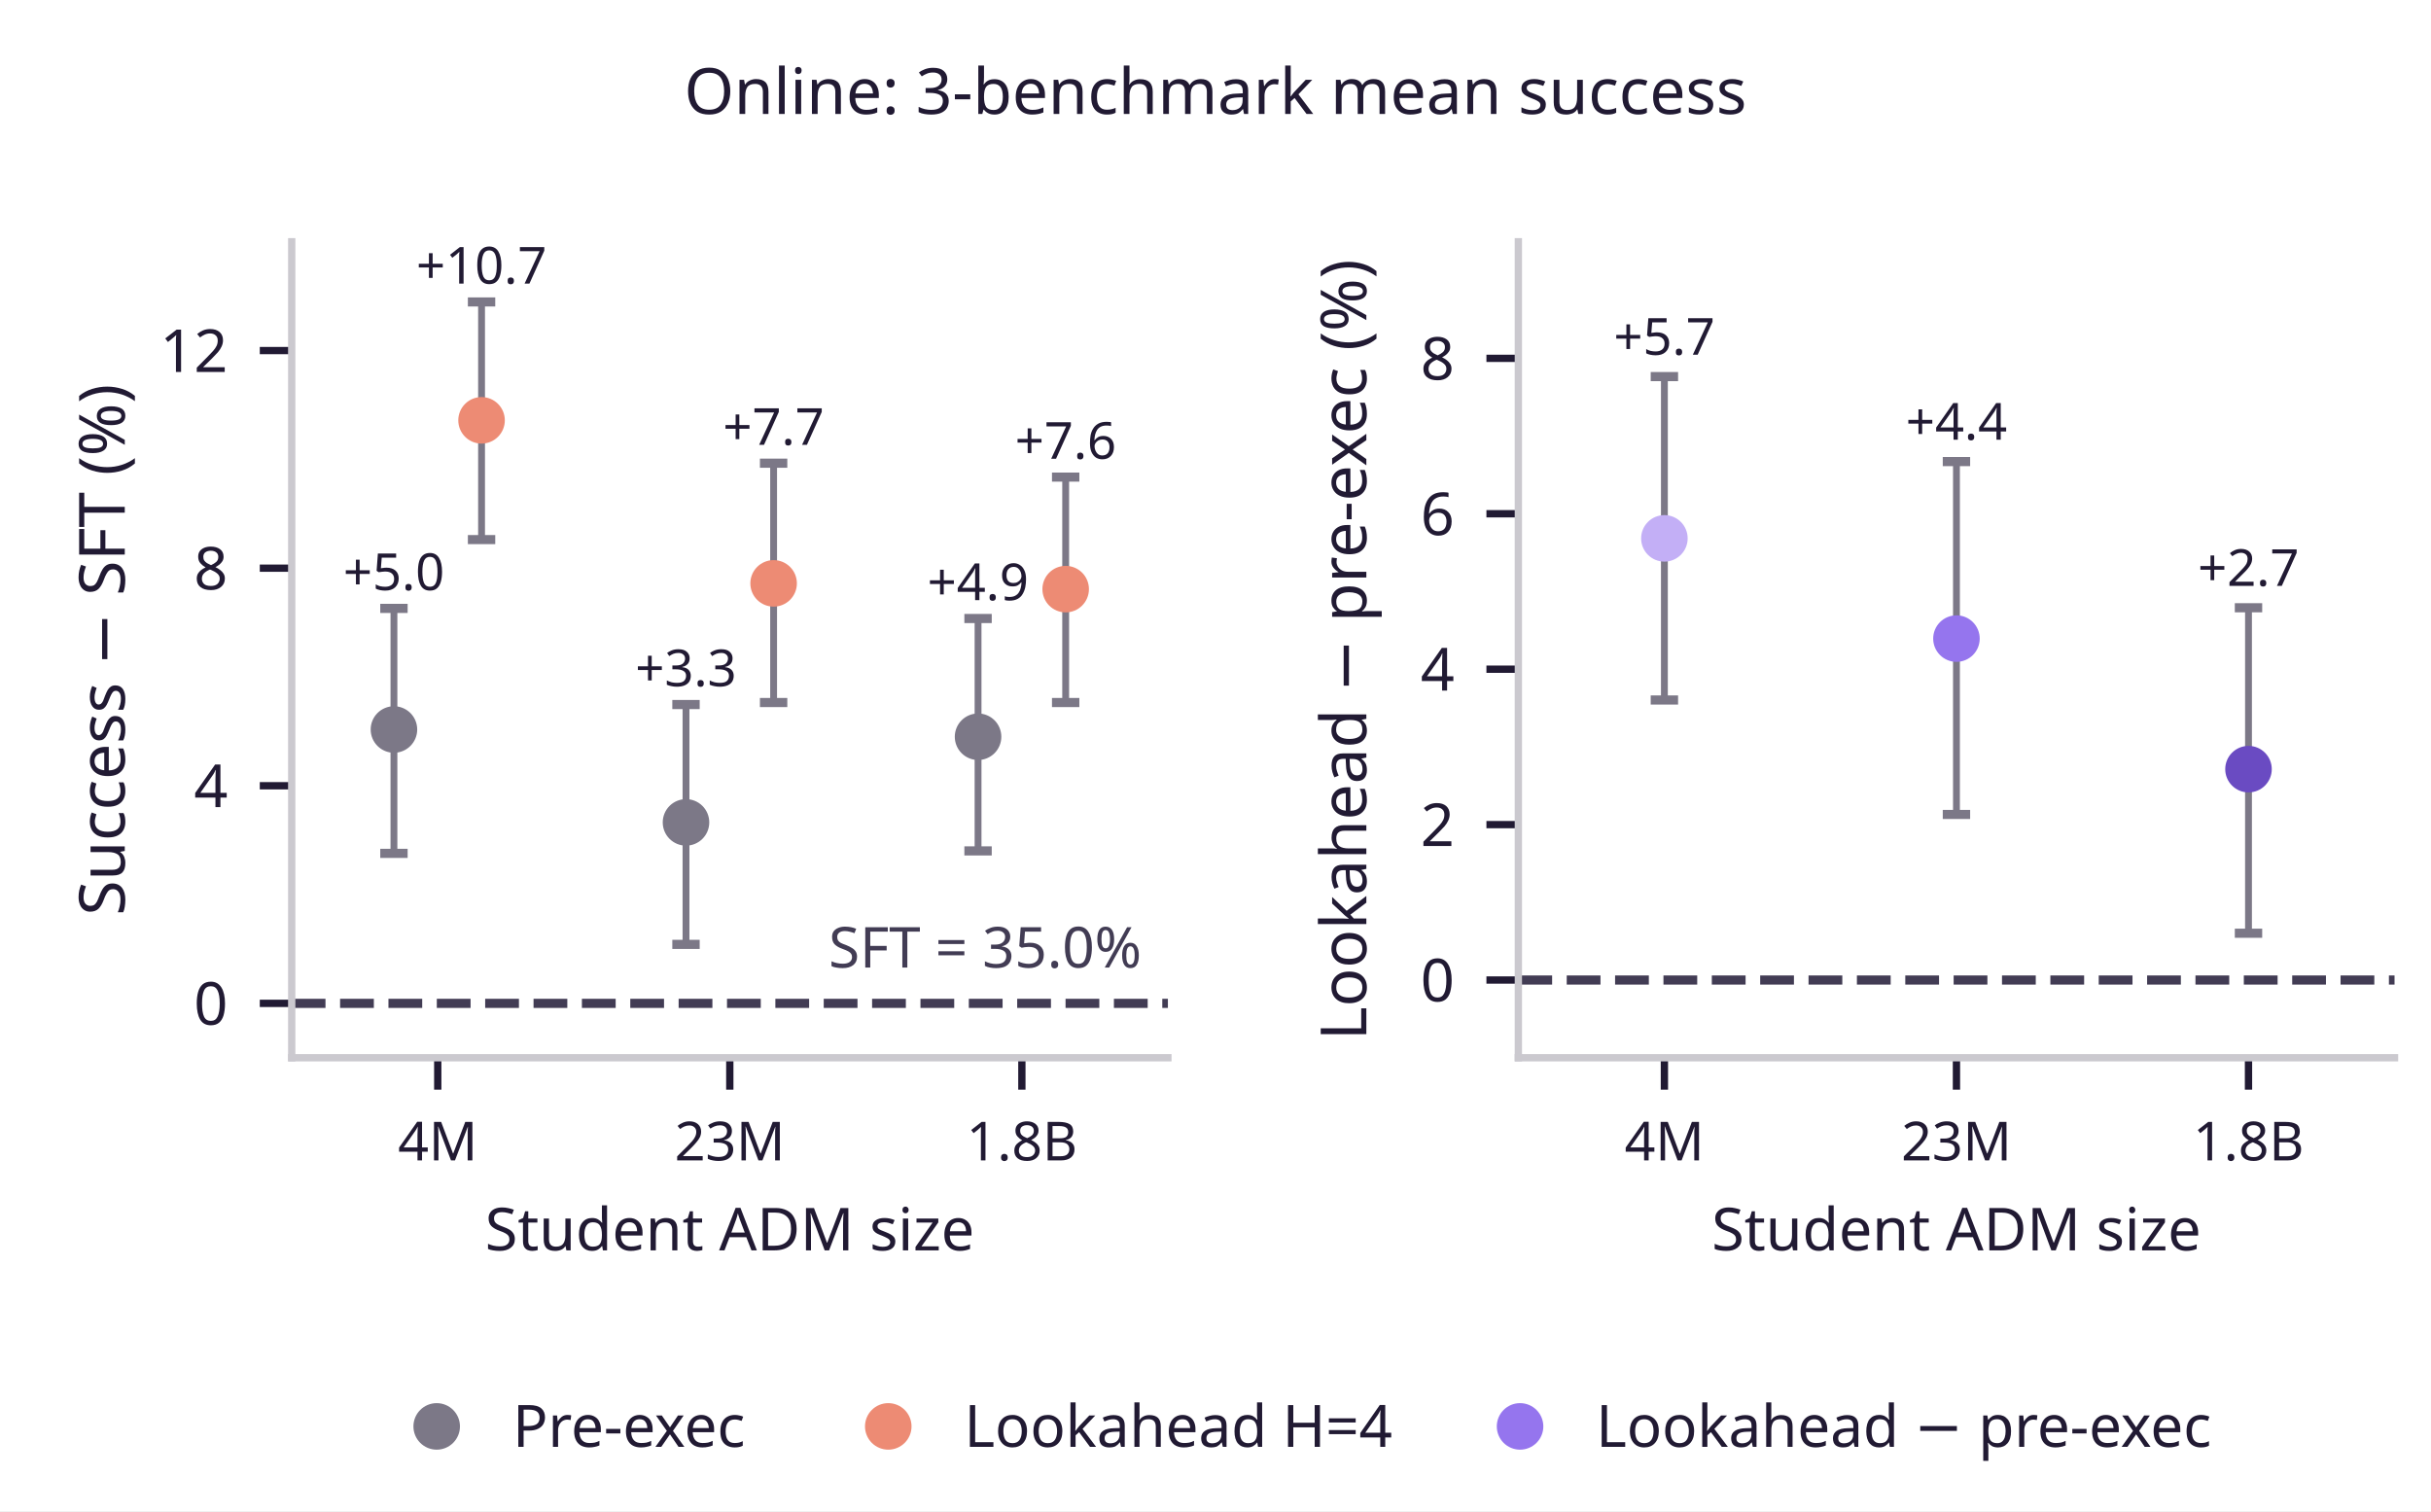
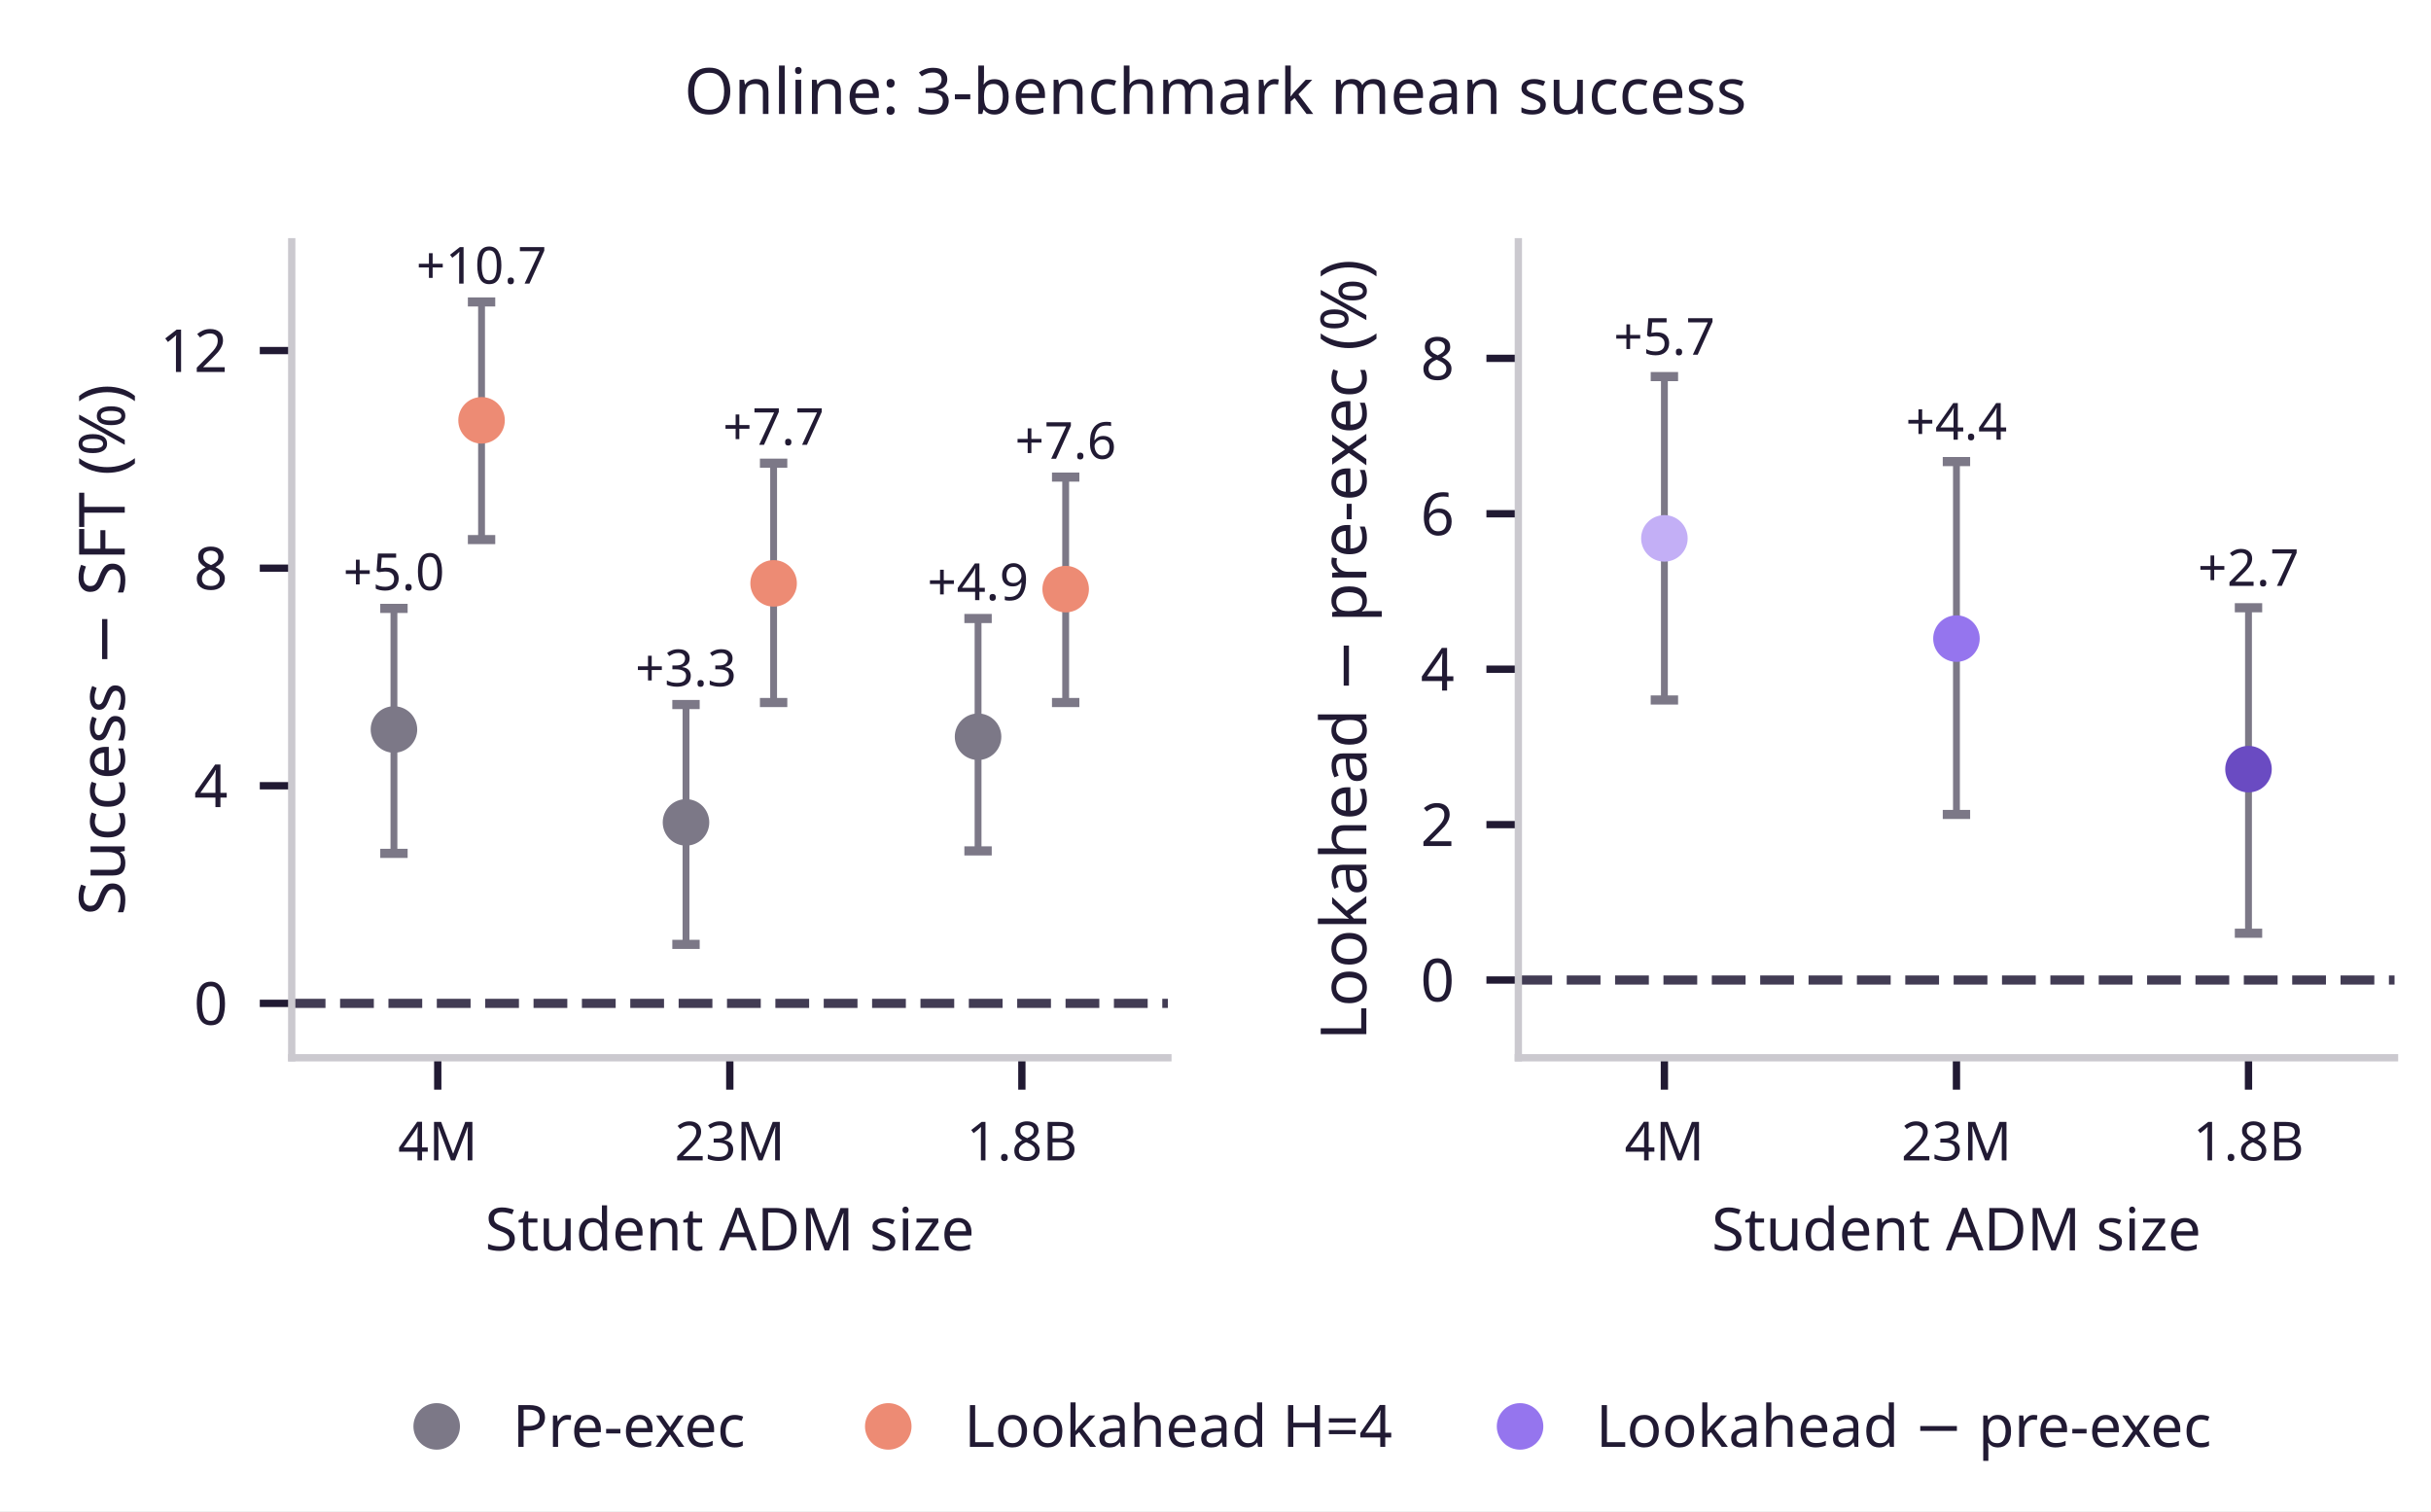
<svg xmlns="http://www.w3.org/2000/svg" xmlns:xlink="http://www.w3.org/1999/xlink" width="266.4pt" height="165.6pt" viewBox="0 0 266.4 165.6" version="1.1">
  <defs>
    <style type="text/css">*{stroke-linejoin: round; stroke-linecap: butt}</style>
  </defs>
  <g id="figure_1">
    <g id="patch_1">
      <path d="M 0 165.6 L 266.4 165.6 L 266.4 0 L 0 0 z " style="fill: #ffffff" />
    </g>
    <g id="axes_1">
      <g id="patch_2">
        <path d="M 31.968 115.92 L 127.983 115.92 L 127.983 26.496 L 31.968 26.496 z " style="fill: #ffffff" />
      </g>
      <g id="line2d_1">
-         <path d="M 31.968 109.958 L 127.983 109.958 " clip-path="url(#pd8ed4e7265)" style="fill: none; stroke-dasharray: 3.7,1.6; stroke-dashoffset: 0; stroke: #423c54" />
+         <path d="M 31.968 109.958 L 127.983 109.958 " clip-path="url(#p103999fe3c)" style="fill: none; stroke-dasharray: 3.7,1.6; stroke-dashoffset: 0; stroke: #423c54" />
      </g>
      <g id="matplotlib.axis_1">
        <g id="xtick_1">
          <g id="line2d_2">
            <defs>
-               <path id="mc23d9e628a" d="M 0 0 L 0 3.5 " style="stroke: #211a33; stroke-width: 0.8" />
+               <path id="m46d137a3c4" d="M 0 0 L 0 3.5 " style="stroke: #211a33; stroke-width: 0.8" />
            </defs>
            <g>
-               <use xlink:href="#mc23d9e628a" x="47.971" y="115.92" style="fill: #211a33; stroke: #211a33; stroke-width: 0.8" />
+               <use xlink:href="#m46d137a3c4" x="47.971" y="115.92" style="fill: #211a33; stroke: #211a33; stroke-width: 0.8" />
            </g>
          </g>
          <g id="text_1">
            <text style="fill: #211a33; font: 5.9px 'Albert Sans'; text-anchor: middle" x="47.971" y="127.168" transform="rotate(-0 47.9705 127.168)">4M</text>
          </g>
        </g>
        <g id="xtick_2">
          <g id="line2d_3">
            <g>
-               <use xlink:href="#mc23d9e628a" x="79.975" y="115.92" style="fill: #211a33; stroke: #211a33; stroke-width: 0.8" />
+               <use xlink:href="#m46d137a3c4" x="79.975" y="115.92" style="fill: #211a33; stroke: #211a33; stroke-width: 0.8" />
            </g>
          </g>
          <g id="text_2">
            <text style="fill: #211a33; font: 5.9px 'Albert Sans'; text-anchor: middle" x="79.975" y="127.168" transform="rotate(-0 79.9755 127.168)">23M</text>
          </g>
        </g>
        <g id="xtick_3">
          <g id="line2d_4">
            <g>
-               <use xlink:href="#mc23d9e628a" x="111.981" y="115.92" style="fill: #211a33; stroke: #211a33; stroke-width: 0.8" />
+               <use xlink:href="#m46d137a3c4" x="111.981" y="115.92" style="fill: #211a33; stroke: #211a33; stroke-width: 0.8" />
            </g>
          </g>
          <g id="text_3">
            <text style="fill: #211a33; font: 5.9px 'Albert Sans'; text-anchor: middle" x="111.981" y="127.168" transform="rotate(-0 111.9805 127.168)">1.8B</text>
          </g>
        </g>
        <g id="text_4">
          <text style="fill: #211a33; font: 6.5px 'Albert Sans'; text-anchor: middle" x="79.975" y="137.028" transform="rotate(-0 79.9755 137.028)">Student ADM size</text>
        </g>
      </g>
      <g id="matplotlib.axis_2">
        <g id="ytick_1">
          <g id="line2d_5">
            <defs>
-               <path id="mc0a6dc4d1f" d="M 0 0 L -3.5 0 " style="stroke: #211a33; stroke-width: 0.8" />
+               <path id="md300c82612" d="M 0 0 L -3.5 0 " style="stroke: #211a33; stroke-width: 0.8" />
            </defs>
            <g>
-               <use xlink:href="#mc0a6dc4d1f" x="31.968" y="109.958" style="fill: #211a33; stroke: #211a33; stroke-width: 0.8" />
+               <use xlink:href="#md300c82612" x="31.968" y="109.958" style="fill: #211a33; stroke: #211a33; stroke-width: 0.8" />
            </g>
          </g>
          <g id="text_5">
            <text style="fill: #211a33; font: 6.5px 'Albert Sans'; text-anchor: end" x="24.968" y="112.298" transform="rotate(-0 24.968 112.2984)">0</text>
          </g>
        </g>
        <g id="ytick_2">
          <g id="line2d_6">
            <g>
-               <use xlink:href="#mc0a6dc4d1f" x="31.968" y="86.112" style="fill: #211a33; stroke: #211a33; stroke-width: 0.8" />
+               <use xlink:href="#md300c82612" x="31.968" y="86.112" style="fill: #211a33; stroke: #211a33; stroke-width: 0.8" />
            </g>
          </g>
          <g id="text_6">
            <text style="fill: #211a33; font: 6.5px 'Albert Sans'; text-anchor: end" x="24.968" y="88.452" transform="rotate(-0 24.968 88.452)">4</text>
          </g>
        </g>
        <g id="ytick_3">
          <g id="line2d_7">
            <g>
-               <use xlink:href="#mc0a6dc4d1f" x="31.968" y="62.266" style="fill: #211a33; stroke: #211a33; stroke-width: 0.8" />
+               <use xlink:href="#md300c82612" x="31.968" y="62.266" style="fill: #211a33; stroke: #211a33; stroke-width: 0.8" />
            </g>
          </g>
          <g id="text_7">
            <text style="fill: #211a33; font: 6.5px 'Albert Sans'; text-anchor: end" x="24.968" y="64.606" transform="rotate(-0 24.968 64.6056)">8</text>
          </g>
        </g>
        <g id="ytick_4">
          <g id="line2d_8">
            <g>
-               <use xlink:href="#mc0a6dc4d1f" x="31.968" y="38.419" style="fill: #211a33; stroke: #211a33; stroke-width: 0.8" />
+               <use xlink:href="#md300c82612" x="31.968" y="38.419" style="fill: #211a33; stroke: #211a33; stroke-width: 0.8" />
            </g>
          </g>
          <g id="text_8">
            <text style="fill: #211a33; font: 6.5px 'Albert Sans'; text-anchor: end" x="24.968" y="40.759" transform="rotate(-0 24.968 40.7592)">12</text>
          </g>
        </g>
        <g id="text_9">
          <text style="fill: #211a33; font: 7px 'Albert Sans'; text-anchor: middle" x="13.673" y="71.208" transform="rotate(-90 13.67331 71.208)">Success − SFT (%)</text>
        </g>
      </g>
      <g id="patch_3">
        <path d="M 31.968 115.92 L 31.968 26.496 " style="fill: none; stroke: #cbc9cf; stroke-width: 0.8; stroke-linejoin: miter; stroke-linecap: square" />
      </g>
      <g id="patch_4">
        <path d="M 31.968 115.92 L 127.983 115.92 " style="fill: none; stroke: #cbc9cf; stroke-width: 0.8; stroke-linejoin: miter; stroke-linecap: square" />
      </g>
      <g id="LineCollection_1">
-         <path d="M 43.17 93.519 L 43.17 66.676 " clip-path="url(#pd8ed4e7265)" style="fill: none; stroke: #7c7887; stroke-width: 0.75" />
+         <path d="M 43.17 93.519 L 43.17 66.676 " clip-path="url(#p103999fe3c)" style="fill: none; stroke: #7c7887; stroke-width: 0.75" />
      </g>
      <g id="line2d_9">
        <defs>
-           <path id="m0c4ee44611" d="M 1.5 0 L -1.5 -0 " style="stroke: #7c7887" />
-         </defs>
-         <g clip-path="url(#pd8ed4e7265)">
-           <use xlink:href="#m0c4ee44611" x="43.17" y="93.519" style="fill: #7c7887; stroke: #7c7887" />
+           <path id="m3258cfed87" d="M 1.5 0 L -1.5 -0 " style="stroke: #7c7887" />
+         </defs>
+         <g clip-path="url(#p103999fe3c)">
+           <use xlink:href="#m3258cfed87" x="43.17" y="93.519" style="fill: #7c7887; stroke: #7c7887" />
        </g>
      </g>
      <g id="line2d_10">
-         <g clip-path="url(#pd8ed4e7265)">
-           <use xlink:href="#m0c4ee44611" x="43.17" y="66.676" style="fill: #7c7887; stroke: #7c7887" />
+         <g clip-path="url(#p103999fe3c)">
+           <use xlink:href="#m3258cfed87" x="43.17" y="66.676" style="fill: #7c7887; stroke: #7c7887" />
        </g>
      </g>
      <g id="text_10">
        <text style="fill: #211a33; font: 5.6px 'Albert Sans'; text-anchor: middle" x="43.17" y="64.662" transform="rotate(-0 43.16975 64.66175)">+5.0</text>
      </g>
      <g id="LineCollection_2">
-         <path d="M 52.771 59.133 L 52.771 33.091 " clip-path="url(#pd8ed4e7265)" style="fill: none; stroke: #7c7887; stroke-width: 0.75" />
+         <path d="M 52.771 59.133 L 52.771 33.091 " clip-path="url(#p103999fe3c)" style="fill: none; stroke: #7c7887; stroke-width: 0.75" />
      </g>
      <g id="line2d_11">
-         <g clip-path="url(#pd8ed4e7265)">
-           <use xlink:href="#m0c4ee44611" x="52.771" y="59.133" style="fill: #7c7887; stroke: #7c7887" />
+         <g clip-path="url(#p103999fe3c)">
+           <use xlink:href="#m3258cfed87" x="52.771" y="59.133" style="fill: #7c7887; stroke: #7c7887" />
        </g>
      </g>
      <g id="line2d_12">
-         <g clip-path="url(#pd8ed4e7265)">
-           <use xlink:href="#m0c4ee44611" x="52.771" y="33.091" style="fill: #7c7887; stroke: #7c7887" />
+         <g clip-path="url(#p103999fe3c)">
+           <use xlink:href="#m3258cfed87" x="52.771" y="33.091" style="fill: #7c7887; stroke: #7c7887" />
        </g>
      </g>
      <g id="text_11">
        <text style="fill: #211a33; font: 5.6px 'Albert Sans'; text-anchor: middle" x="52.771" y="31.077" transform="rotate(-0 52.77125 31.07705)">+10.7</text>
      </g>
      <g id="LineCollection_3">
-         <path d="M 75.175 103.494 L 75.175 77.209 " clip-path="url(#pd8ed4e7265)" style="fill: none; stroke: #7c7887; stroke-width: 0.75" />
+         <path d="M 75.175 103.494 L 75.175 77.209 " clip-path="url(#p103999fe3c)" style="fill: none; stroke: #7c7887; stroke-width: 0.75" />
      </g>
      <g id="line2d_13">
-         <g clip-path="url(#pd8ed4e7265)">
-           <use xlink:href="#m0c4ee44611" x="75.175" y="103.494" style="fill: #7c7887; stroke: #7c7887" />
+         <g clip-path="url(#p103999fe3c)">
+           <use xlink:href="#m3258cfed87" x="75.175" y="103.494" style="fill: #7c7887; stroke: #7c7887" />
        </g>
      </g>
      <g id="line2d_14">
-         <g clip-path="url(#pd8ed4e7265)">
-           <use xlink:href="#m0c4ee44611" x="75.175" y="77.209" style="fill: #7c7887; stroke: #7c7887" />
+         <g clip-path="url(#p103999fe3c)">
+           <use xlink:href="#m3258cfed87" x="75.175" y="77.209" style="fill: #7c7887; stroke: #7c7887" />
        </g>
      </g>
      <g id="text_12">
        <text style="fill: #211a33; font: 5.6px 'Albert Sans'; text-anchor: middle" x="75.175" y="75.195" transform="rotate(-0 75.17475 75.19516)">+3.3</text>
      </g>
      <g id="LineCollection_4">
-         <path d="M 84.776 76.991 L 84.776 50.762 " clip-path="url(#pd8ed4e7265)" style="fill: none; stroke: #7c7887; stroke-width: 0.75" />
+         <path d="M 84.776 76.991 L 84.776 50.762 " clip-path="url(#p103999fe3c)" style="fill: none; stroke: #7c7887; stroke-width: 0.75" />
      </g>
      <g id="line2d_15">
-         <g clip-path="url(#pd8ed4e7265)">
-           <use xlink:href="#m0c4ee44611" x="84.776" y="76.991" style="fill: #7c7887; stroke: #7c7887" />
+         <g clip-path="url(#p103999fe3c)">
+           <use xlink:href="#m3258cfed87" x="84.776" y="76.991" style="fill: #7c7887; stroke: #7c7887" />
        </g>
      </g>
      <g id="line2d_16">
-         <g clip-path="url(#pd8ed4e7265)">
-           <use xlink:href="#m0c4ee44611" x="84.776" y="50.762" style="fill: #7c7887; stroke: #7c7887" />
+         <g clip-path="url(#p103999fe3c)">
+           <use xlink:href="#m3258cfed87" x="84.776" y="50.762" style="fill: #7c7887; stroke: #7c7887" />
        </g>
      </g>
      <g id="text_13">
        <text style="fill: #211a33; font: 5.6px 'Albert Sans'; text-anchor: middle" x="84.776" y="48.747" transform="rotate(-0 84.77625 48.74731)">+7.7</text>
      </g>
      <g id="LineCollection_5">
-         <path d="M 107.18 93.252 L 107.18 67.781 " clip-path="url(#pd8ed4e7265)" style="fill: none; stroke: #7c7887; stroke-width: 0.75" />
+         <path d="M 107.18 93.252 L 107.18 67.781 " clip-path="url(#p103999fe3c)" style="fill: none; stroke: #7c7887; stroke-width: 0.75" />
      </g>
      <g id="line2d_17">
-         <g clip-path="url(#pd8ed4e7265)">
-           <use xlink:href="#m0c4ee44611" x="107.18" y="93.252" style="fill: #7c7887; stroke: #7c7887" />
+         <g clip-path="url(#p103999fe3c)">
+           <use xlink:href="#m3258cfed87" x="107.18" y="93.252" style="fill: #7c7887; stroke: #7c7887" />
        </g>
      </g>
      <g id="line2d_18">
-         <g clip-path="url(#pd8ed4e7265)">
-           <use xlink:href="#m0c4ee44611" x="107.18" y="67.781" style="fill: #7c7887; stroke: #7c7887" />
+         <g clip-path="url(#p103999fe3c)">
+           <use xlink:href="#m3258cfed87" x="107.18" y="67.781" style="fill: #7c7887; stroke: #7c7887" />
        </g>
      </g>
      <g id="text_14">
        <text style="fill: #211a33; font: 5.6px 'Albert Sans'; text-anchor: middle" x="107.18" y="65.766" transform="rotate(-0 107.1797 65.7664)">+4.9</text>
      </g>
      <g id="LineCollection_6">
-         <path d="M 116.781 76.992 L 116.781 52.285 " clip-path="url(#pd8ed4e7265)" style="fill: none; stroke: #7c7887; stroke-width: 0.75" />
+         <path d="M 116.781 76.992 L 116.781 52.285 " clip-path="url(#p103999fe3c)" style="fill: none; stroke: #7c7887; stroke-width: 0.75" />
      </g>
      <g id="line2d_19">
-         <g clip-path="url(#pd8ed4e7265)">
-           <use xlink:href="#m0c4ee44611" x="116.781" y="76.992" style="fill: #7c7887; stroke: #7c7887" />
+         <g clip-path="url(#p103999fe3c)">
+           <use xlink:href="#m3258cfed87" x="116.781" y="76.992" style="fill: #7c7887; stroke: #7c7887" />
        </g>
      </g>
      <g id="line2d_20">
-         <g clip-path="url(#pd8ed4e7265)">
-           <use xlink:href="#m0c4ee44611" x="116.781" y="52.285" style="fill: #7c7887; stroke: #7c7887" />
+         <g clip-path="url(#p103999fe3c)">
+           <use xlink:href="#m3258cfed87" x="116.781" y="52.285" style="fill: #7c7887; stroke: #7c7887" />
        </g>
      </g>
      <g id="text_15">
        <text style="fill: #211a33; font: 5.6px 'Albert Sans'; text-anchor: middle" x="116.781" y="50.271" transform="rotate(-0 116.7812 50.27069)">+7.6</text>
      </g>
-       <g id="text_16">
-         <text style="fill: #423c54; font: 6.2px 'Albert Sans'; text-anchor: end" x="125.103" y="106.036" transform="rotate(-0 125.1025 106.0357)">SFT = 35.0%</text>
-       </g>
      <g id="line2d_21">
        <defs>
-           <path id="meefed0536f" d="M 0 2.05 C 0.544 2.05 1.065 1.834 1.45 1.45 C 1.834 1.065 2.05 0.544 2.05 0 C 2.05 -0.544 1.834 -1.065 1.45 -1.45 C 1.065 -1.834 0.544 -2.05 0 -2.05 C -0.544 -2.05 -1.065 -1.834 -1.45 -1.45 C -1.834 -1.065 -2.05 -0.544 -2.05 0 C -2.05 0.544 -1.834 1.065 -1.45 1.45 C -1.065 1.834 -0.544 2.05 0 2.05 z " style="stroke: #7c7887" />
-         </defs>
-         <g clip-path="url(#pd8ed4e7265)">
-           <use xlink:href="#meefed0536f" x="43.17" y="79.946" style="fill: #7c7887; stroke: #7c7887" />
+           <path id="mc2d8cdba38" d="M 0 2.05 C 0.544 2.05 1.065 1.834 1.45 1.45 C 1.834 1.065 2.05 0.544 2.05 0 C 2.05 -0.544 1.834 -1.065 1.45 -1.45 C 1.065 -1.834 0.544 -2.05 0 -2.05 C -0.544 -2.05 -1.065 -1.834 -1.45 -1.45 C -1.834 -1.065 -2.05 -0.544 -2.05 0 C -2.05 0.544 -1.834 1.065 -1.45 1.45 C -1.065 1.834 -0.544 2.05 0 2.05 z " style="stroke: #7c7887" />
+         </defs>
+         <g clip-path="url(#p103999fe3c)">
+           <use xlink:href="#mc2d8cdba38" x="43.17" y="79.946" style="fill: #7c7887; stroke: #7c7887" />
        </g>
      </g>
      <g id="line2d_22">
        <defs>
-           <path id="m91831b6c7d" d="M 0 2.05 C 0.544 2.05 1.065 1.834 1.45 1.45 C 1.834 1.065 2.05 0.544 2.05 0 C 2.05 -0.544 1.834 -1.065 1.45 -1.45 C 1.065 -1.834 0.544 -2.05 0 -2.05 C -0.544 -2.05 -1.065 -1.834 -1.45 -1.45 C -1.834 -1.065 -2.05 -0.544 -2.05 0 C -2.05 0.544 -1.834 1.065 -1.45 1.45 C -1.065 1.834 -0.544 2.05 0 2.05 z " style="stroke: #ed8b74" />
-         </defs>
-         <g clip-path="url(#pd8ed4e7265)">
-           <use xlink:href="#m91831b6c7d" x="52.771" y="46.064" style="fill: #ed8b74; stroke: #ed8b74" />
+           <path id="m91d1a21c5e" d="M 0 2.05 C 0.544 2.05 1.065 1.834 1.45 1.45 C 1.834 1.065 2.05 0.544 2.05 0 C 2.05 -0.544 1.834 -1.065 1.45 -1.45 C 1.065 -1.834 0.544 -2.05 0 -2.05 C -0.544 -2.05 -1.065 -1.834 -1.45 -1.45 C -1.834 -1.065 -2.05 -0.544 -2.05 0 C -2.05 0.544 -1.834 1.065 -1.45 1.45 C -1.065 1.834 -0.544 2.05 0 2.05 z " style="stroke: #ed8b74" />
+         </defs>
+         <g clip-path="url(#p103999fe3c)">
+           <use xlink:href="#m91d1a21c5e" x="52.771" y="46.064" style="fill: #ed8b74; stroke: #ed8b74" />
        </g>
      </g>
      <g id="line2d_23">
-         <g clip-path="url(#pd8ed4e7265)">
-           <use xlink:href="#meefed0536f" x="75.175" y="90.125" style="fill: #7c7887; stroke: #7c7887" />
+         <g clip-path="url(#p103999fe3c)">
+           <use xlink:href="#mc2d8cdba38" x="75.175" y="90.125" style="fill: #7c7887; stroke: #7c7887" />
        </g>
      </g>
      <g id="line2d_24">
-         <g clip-path="url(#pd8ed4e7265)">
-           <use xlink:href="#m91831b6c7d" x="84.776" y="63.932" style="fill: #ed8b74; stroke: #ed8b74" />
+         <g clip-path="url(#p103999fe3c)">
+           <use xlink:href="#m91d1a21c5e" x="84.776" y="63.932" style="fill: #ed8b74; stroke: #ed8b74" />
        </g>
      </g>
      <g id="line2d_25">
-         <g clip-path="url(#pd8ed4e7265)">
-           <use xlink:href="#meefed0536f" x="107.18" y="80.74" style="fill: #7c7887; stroke: #7c7887" />
+         <g clip-path="url(#p103999fe3c)">
+           <use xlink:href="#mc2d8cdba38" x="107.18" y="80.74" style="fill: #7c7887; stroke: #7c7887" />
        </g>
      </g>
      <g id="line2d_26">
-         <g clip-path="url(#pd8ed4e7265)">
-           <use xlink:href="#m91831b6c7d" x="116.781" y="64.563" style="fill: #ed8b74; stroke: #ed8b74" />
+         <g clip-path="url(#p103999fe3c)">
+           <use xlink:href="#m91d1a21c5e" x="116.781" y="64.563" style="fill: #ed8b74; stroke: #ed8b74" />
        </g>
      </g>
    </g>
    <g id="axes_2">
      <g id="patch_5">
        <path d="M 166.389 115.92 L 262.404 115.92 L 262.404 26.496 L 166.389 26.496 z " style="fill: #ffffff" />
      </g>
      <g id="line2d_27">
-         <path d="M 166.389 107.403 L 262.404 107.403 " clip-path="url(#p36e6ce43bb)" style="fill: none; stroke-dasharray: 3.7,1.6; stroke-dashoffset: 0; stroke: #423c54" />
+         <path d="M 166.389 107.403 L 262.404 107.403 " clip-path="url(#p4eb4cbb465)" style="fill: none; stroke-dasharray: 3.7,1.6; stroke-dashoffset: 0; stroke: #423c54" />
      </g>
      <g id="matplotlib.axis_3">
        <g id="xtick_4">
          <g id="line2d_28">
            <g>
-               <use xlink:href="#mc23d9e628a" x="182.392" y="115.92" style="fill: #211a33; stroke: #211a33; stroke-width: 0.8" />
-             </g>
-           </g>
-           <g id="text_17">
+               <use xlink:href="#m46d137a3c4" x="182.392" y="115.92" style="fill: #211a33; stroke: #211a33; stroke-width: 0.8" />
+             </g>
+           </g>
+           <g id="text_16">
            <text style="fill: #211a33; font: 5.9px 'Albert Sans'; text-anchor: middle" x="182.392" y="127.168" transform="rotate(-0 182.3915 127.168)">4M</text>
          </g>
        </g>
        <g id="xtick_5">
          <g id="line2d_29">
            <g>
-               <use xlink:href="#mc23d9e628a" x="214.397" y="115.92" style="fill: #211a33; stroke: #211a33; stroke-width: 0.8" />
-             </g>
-           </g>
-           <g id="text_18">
+               <use xlink:href="#m46d137a3c4" x="214.397" y="115.92" style="fill: #211a33; stroke: #211a33; stroke-width: 0.8" />
+             </g>
+           </g>
+           <g id="text_17">
            <text style="fill: #211a33; font: 5.9px 'Albert Sans'; text-anchor: middle" x="214.397" y="127.168" transform="rotate(-0 214.3965 127.168)">23M</text>
          </g>
        </g>
        <g id="xtick_6">
          <g id="line2d_30">
            <g>
-               <use xlink:href="#mc23d9e628a" x="246.401" y="115.92" style="fill: #211a33; stroke: #211a33; stroke-width: 0.8" />
-             </g>
-           </g>
-           <g id="text_19">
+               <use xlink:href="#m46d137a3c4" x="246.401" y="115.92" style="fill: #211a33; stroke: #211a33; stroke-width: 0.8" />
+             </g>
+           </g>
+           <g id="text_18">
            <text style="fill: #211a33; font: 5.9px 'Albert Sans'; text-anchor: middle" x="246.401" y="127.168" transform="rotate(-0 246.4015 127.168)">1.8B</text>
          </g>
        </g>
-         <g id="text_20">
+         <g id="text_19">
          <text style="fill: #211a33; font: 6.5px 'Albert Sans'; text-anchor: middle" x="214.397" y="137.028" transform="rotate(-0 214.3965 137.028)">Student ADM size</text>
        </g>
      </g>
      <g id="matplotlib.axis_4">
        <g id="ytick_5">
          <g id="line2d_31">
            <g>
-               <use xlink:href="#mc0a6dc4d1f" x="166.389" y="107.403" style="fill: #211a33; stroke: #211a33; stroke-width: 0.8" />
-             </g>
-           </g>
-           <g id="text_21">
+               <use xlink:href="#md300c82612" x="166.389" y="107.403" style="fill: #211a33; stroke: #211a33; stroke-width: 0.8" />
+             </g>
+           </g>
+           <g id="text_20">
            <text style="fill: #211a33; font: 6.5px 'Albert Sans'; text-anchor: end" x="159.389" y="109.743" transform="rotate(-0 159.389 109.7434)">0</text>
          </g>
        </g>
        <g id="ytick_6">
          <g id="line2d_32">
            <g>
-               <use xlink:href="#mc0a6dc4d1f" x="166.389" y="90.37" style="fill: #211a33; stroke: #211a33; stroke-width: 0.8" />
-             </g>
-           </g>
-           <g id="text_22">
+               <use xlink:href="#md300c82612" x="166.389" y="90.37" style="fill: #211a33; stroke: #211a33; stroke-width: 0.8" />
+             </g>
+           </g>
+           <g id="text_21">
            <text style="fill: #211a33; font: 6.5px 'Albert Sans'; text-anchor: end" x="159.389" y="92.71" transform="rotate(-0 159.389 92.71029)">2</text>
          </g>
        </g>
        <g id="ytick_7">
          <g id="line2d_33">
            <g>
-               <use xlink:href="#mc0a6dc4d1f" x="166.389" y="73.337" style="fill: #211a33; stroke: #211a33; stroke-width: 0.8" />
-             </g>
-           </g>
-           <g id="text_23">
+               <use xlink:href="#md300c82612" x="166.389" y="73.337" style="fill: #211a33; stroke: #211a33; stroke-width: 0.8" />
+             </g>
+           </g>
+           <g id="text_22">
            <text style="fill: #211a33; font: 6.5px 'Albert Sans'; text-anchor: end" x="159.389" y="75.677" transform="rotate(-0 159.389 75.67714)">4</text>
          </g>
        </g>
        <g id="ytick_8">
          <g id="line2d_34">
            <g>
-               <use xlink:href="#mc0a6dc4d1f" x="166.389" y="56.304" style="fill: #211a33; stroke: #211a33; stroke-width: 0.8" />
-             </g>
-           </g>
-           <g id="text_24">
+               <use xlink:href="#md300c82612" x="166.389" y="56.304" style="fill: #211a33; stroke: #211a33; stroke-width: 0.8" />
+             </g>
+           </g>
+           <g id="text_23">
            <text style="fill: #211a33; font: 6.5px 'Albert Sans'; text-anchor: end" x="159.389" y="58.644" transform="rotate(-0 159.389 58.644)">6</text>
          </g>
        </g>
        <g id="ytick_9">
          <g id="line2d_35">
            <g>
-               <use xlink:href="#mc0a6dc4d1f" x="166.389" y="39.271" style="fill: #211a33; stroke: #211a33; stroke-width: 0.8" />
-             </g>
-           </g>
-           <g id="text_25">
+               <use xlink:href="#md300c82612" x="166.389" y="39.271" style="fill: #211a33; stroke: #211a33; stroke-width: 0.8" />
+             </g>
+           </g>
+           <g id="text_24">
            <text style="fill: #211a33; font: 6.5px 'Albert Sans'; text-anchor: end" x="159.389" y="41.611" transform="rotate(-0 159.389 41.61086)">8</text>
          </g>
        </g>
-         <g id="text_26">
+         <g id="text_25">
          <text style="fill: #211a33; font: 7px 'Albert Sans'; text-anchor: middle" x="149.732" y="71.208" transform="rotate(-90 149.7315 71.208)">Lookahead − pre-exec (%)</text>
        </g>
      </g>
      <g id="patch_6">
        <path d="M 166.389 115.92 L 166.389 26.496 " style="fill: none; stroke: #cbc9cf; stroke-width: 0.8; stroke-linejoin: miter; stroke-linecap: square" />
      </g>
      <g id="patch_7">
        <path d="M 166.389 115.92 L 262.404 115.92 " style="fill: none; stroke: #cbc9cf; stroke-width: 0.8; stroke-linejoin: miter; stroke-linecap: square" />
      </g>
      <g id="LineCollection_7">
-         <path d="M 182.392 76.711 L 182.392 41.27 " clip-path="url(#p36e6ce43bb)" style="fill: none; stroke: #7c7887; stroke-width: 0.75" />
+         <path d="M 182.392 76.711 L 182.392 41.27 " clip-path="url(#p4eb4cbb465)" style="fill: none; stroke: #7c7887; stroke-width: 0.75" />
      </g>
      <g id="line2d_36">
-         <g clip-path="url(#p36e6ce43bb)">
-           <use xlink:href="#m0c4ee44611" x="182.392" y="76.711" style="fill: #7c7887; stroke: #7c7887" />
+         <g clip-path="url(#p4eb4cbb465)">
+           <use xlink:href="#m3258cfed87" x="182.392" y="76.711" style="fill: #7c7887; stroke: #7c7887" />
        </g>
      </g>
      <g id="line2d_37">
-         <g clip-path="url(#p36e6ce43bb)">
-           <use xlink:href="#m0c4ee44611" x="182.392" y="41.27" style="fill: #7c7887; stroke: #7c7887" />
+         <g clip-path="url(#p4eb4cbb465)">
+           <use xlink:href="#m3258cfed87" x="182.392" y="41.27" style="fill: #7c7887; stroke: #7c7887" />
+         </g>
+       </g>
+       <g id="text_26">
+         <text style="fill: #211a33; font: 5.6px 'Albert Sans'; text-anchor: middle" x="182.392" y="38.872" transform="rotate(-0 182.3915 38.87243)">+5.7</text>
+       </g>
+       <g id="LineCollection_8">
+         <path d="M 214.397 89.254 L 214.397 50.584 " clip-path="url(#p4eb4cbb465)" style="fill: none; stroke: #7c7887; stroke-width: 0.75" />
+       </g>
+       <g id="line2d_38">
+         <g clip-path="url(#p4eb4cbb465)">
+           <use xlink:href="#m3258cfed87" x="214.397" y="89.254" style="fill: #7c7887; stroke: #7c7887" />
+         </g>
+       </g>
+       <g id="line2d_39">
+         <g clip-path="url(#p4eb4cbb465)">
+           <use xlink:href="#m3258cfed87" x="214.397" y="50.584" style="fill: #7c7887; stroke: #7c7887" />
        </g>
      </g>
      <g id="text_27">
-         <text style="fill: #211a33; font: 5.6px 'Albert Sans'; text-anchor: middle" x="182.392" y="38.872" transform="rotate(-0 182.3915 38.87243)">+5.7</text>
-       </g>
-       <g id="LineCollection_8">
-         <path d="M 214.397 89.254 L 214.397 50.584 " clip-path="url(#p36e6ce43bb)" style="fill: none; stroke: #7c7887; stroke-width: 0.75" />
-       </g>
-       <g id="line2d_38">
-         <g clip-path="url(#p36e6ce43bb)">
-           <use xlink:href="#m0c4ee44611" x="214.397" y="89.254" style="fill: #7c7887; stroke: #7c7887" />
-         </g>
-       </g>
-       <g id="line2d_39">
-         <g clip-path="url(#p36e6ce43bb)">
-           <use xlink:href="#m0c4ee44611" x="214.397" y="50.584" style="fill: #7c7887; stroke: #7c7887" />
+         <text style="fill: #211a33; font: 5.6px 'Albert Sans'; text-anchor: middle" x="214.397" y="48.186" transform="rotate(-0 214.3965 48.18606)">+4.4</text>
+       </g>
+       <g id="LineCollection_9">
+         <path d="M 246.401 102.27 L 246.401 66.604 " clip-path="url(#p4eb4cbb465)" style="fill: none; stroke: #7c7887; stroke-width: 0.75" />
+       </g>
+       <g id="line2d_40">
+         <g clip-path="url(#p4eb4cbb465)">
+           <use xlink:href="#m3258cfed87" x="246.401" y="102.27" style="fill: #7c7887; stroke: #7c7887" />
+         </g>
+       </g>
+       <g id="line2d_41">
+         <g clip-path="url(#p4eb4cbb465)">
+           <use xlink:href="#m3258cfed87" x="246.401" y="66.604" style="fill: #7c7887; stroke: #7c7887" />
        </g>
      </g>
      <g id="text_28">
-         <text style="fill: #211a33; font: 5.6px 'Albert Sans'; text-anchor: middle" x="214.397" y="48.186" transform="rotate(-0 214.3965 48.18606)">+4.4</text>
-       </g>
-       <g id="LineCollection_9">
-         <path d="M 246.401 102.27 L 246.401 66.604 " clip-path="url(#p36e6ce43bb)" style="fill: none; stroke: #7c7887; stroke-width: 0.75" />
-       </g>
-       <g id="line2d_40">
-         <g clip-path="url(#p36e6ce43bb)">
-           <use xlink:href="#m0c4ee44611" x="246.401" y="102.27" style="fill: #7c7887; stroke: #7c7887" />
-         </g>
-       </g>
-       <g id="line2d_41">
-         <g clip-path="url(#p36e6ce43bb)">
-           <use xlink:href="#m0c4ee44611" x="246.401" y="66.604" style="fill: #7c7887; stroke: #7c7887" />
-         </g>
-       </g>
-       <g id="text_29">
        <text style="fill: #211a33; font: 5.6px 'Albert Sans'; text-anchor: middle" x="246.401" y="64.207" transform="rotate(-0 246.4015 64.20691)">+2.7</text>
      </g>
      <g id="line2d_42">
        <defs>
-           <path id="ma26172a142" d="M 0 2.05 C 0.544 2.05 1.065 1.834 1.45 1.45 C 1.834 1.065 2.05 0.544 2.05 0 C 2.05 -0.544 1.834 -1.065 1.45 -1.45 C 1.065 -1.834 0.544 -2.05 0 -2.05 C -0.544 -2.05 -1.065 -1.834 -1.45 -1.45 C -1.834 -1.065 -2.05 -0.544 -2.05 0 C -2.05 0.544 -1.834 1.065 -1.45 1.45 C -1.065 1.834 -0.544 2.05 0 2.05 z " style="stroke: #c3aff6" />
-         </defs>
-         <g clip-path="url(#p36e6ce43bb)">
-           <use xlink:href="#ma26172a142" x="182.392" y="59" style="fill: #c3aff6; stroke: #c3aff6" />
+           <path id="m519d350d2a" d="M 0 2.05 C 0.544 2.05 1.065 1.834 1.45 1.45 C 1.834 1.065 2.05 0.544 2.05 0 C 2.05 -0.544 1.834 -1.065 1.45 -1.45 C 1.065 -1.834 0.544 -2.05 0 -2.05 C -0.544 -2.05 -1.065 -1.834 -1.45 -1.45 C -1.834 -1.065 -2.05 -0.544 -2.05 0 C -2.05 0.544 -1.834 1.065 -1.45 1.45 C -1.065 1.834 -0.544 2.05 0 2.05 z " style="stroke: #c3aff6" />
+         </defs>
+         <g clip-path="url(#p4eb4cbb465)">
+           <use xlink:href="#m519d350d2a" x="182.392" y="59" style="fill: #c3aff6; stroke: #c3aff6" />
        </g>
      </g>
      <g id="line2d_43">
        <defs>
-           <path id="md9ecfb74de" d="M 0 2.05 C 0.544 2.05 1.065 1.834 1.45 1.45 C 1.834 1.065 2.05 0.544 2.05 0 C 2.05 -0.544 1.834 -1.065 1.45 -1.45 C 1.065 -1.834 0.544 -2.05 0 -2.05 C -0.544 -2.05 -1.065 -1.834 -1.45 -1.45 C -1.834 -1.065 -2.05 -0.544 -2.05 0 C -2.05 0.544 -1.834 1.065 -1.45 1.45 C -1.065 1.834 -0.544 2.05 0 2.05 z " style="stroke: #9575ee" />
-         </defs>
-         <g clip-path="url(#p36e6ce43bb)">
-           <use xlink:href="#md9ecfb74de" x="214.397" y="69.984" style="fill: #9575ee; stroke: #9575ee" />
+           <path id="m61aff82d4f" d="M 0 2.05 C 0.544 2.05 1.065 1.834 1.45 1.45 C 1.834 1.065 2.05 0.544 2.05 0 C 2.05 -0.544 1.834 -1.065 1.45 -1.45 C 1.065 -1.834 0.544 -2.05 0 -2.05 C -0.544 -2.05 -1.065 -1.834 -1.45 -1.45 C -1.834 -1.065 -2.05 -0.544 -2.05 0 C -2.05 0.544 -1.834 1.065 -1.45 1.45 C -1.065 1.834 -0.544 2.05 0 2.05 z " style="stroke: #9575ee" />
+         </defs>
+         <g clip-path="url(#p4eb4cbb465)">
+           <use xlink:href="#m61aff82d4f" x="214.397" y="69.984" style="fill: #9575ee; stroke: #9575ee" />
        </g>
      </g>
      <g id="line2d_44">
        <defs>
-           <path id="mc81bcf8f9c" d="M 0 2.05 C 0.544 2.05 1.065 1.834 1.45 1.45 C 1.834 1.065 2.05 0.544 2.05 0 C 2.05 -0.544 1.834 -1.065 1.45 -1.45 C 1.065 -1.834 0.544 -2.05 0 -2.05 C -0.544 -2.05 -1.065 -1.834 -1.45 -1.45 C -1.834 -1.065 -2.05 -0.544 -2.05 0 C -2.05 0.544 -1.834 1.065 -1.45 1.45 C -1.065 1.834 -0.544 2.05 0 2.05 z " style="stroke: #6a4bc2" />
-         </defs>
-         <g clip-path="url(#p36e6ce43bb)">
-           <use xlink:href="#mc81bcf8f9c" x="246.401" y="84.292" style="fill: #6a4bc2; stroke: #6a4bc2" />
+           <path id="m4efabfe65d" d="M 0 2.05 C 0.544 2.05 1.065 1.834 1.45 1.45 C 1.834 1.065 2.05 0.544 2.05 0 C 2.05 -0.544 1.834 -1.065 1.45 -1.45 C 1.065 -1.834 0.544 -2.05 0 -2.05 C -0.544 -2.05 -1.065 -1.834 -1.45 -1.45 C -1.834 -1.065 -2.05 -0.544 -2.05 0 C -2.05 0.544 -1.834 1.065 -1.45 1.45 C -1.065 1.834 -0.544 2.05 0 2.05 z " style="stroke: #6a4bc2" />
+         </defs>
+         <g clip-path="url(#p4eb4cbb465)">
+           <use xlink:href="#m4efabfe65d" x="246.401" y="84.292" style="fill: #6a4bc2; stroke: #6a4bc2" />
        </g>
      </g>
    </g>
-     <g id="text_30">
+     <g id="text_29">
      <text style="fill: #211a33; font: 7px 'Albert Sans'; text-anchor: middle" x="133.2" y="12.492" transform="rotate(-0 133.2 12.492)">Online: 3-benchmark mean success</text>
    </g>
    <g id="legend_1">
      <g id="line2d_45">
        <g>
-           <use xlink:href="#meefed0536f" x="47.855" y="156.32" style="fill: #7c7887; stroke: #7c7887" />
-         </g>
-       </g>
-       <g id="text_31">
+           <use xlink:href="#mc2d8cdba38" x="47.855" y="156.32" style="fill: #7c7887; stroke: #7c7887" />
+         </g>
+       </g>
+       <g id="text_30">
        <text style="fill: #211a33; font: 6.4px 'Albert Sans'; text-anchor: start" x="56.175" y="158.56" transform="rotate(-0 56.175 158.56)">Pre-exec</text>
      </g>
      <g id="line2d_46">
        <g>
-           <use xlink:href="#m91831b6c7d" x="97.34" y="156.32" style="fill: #ed8b74; stroke: #ed8b74" />
-         </g>
-       </g>
-       <g id="text_32">
+           <use xlink:href="#m91d1a21c5e" x="97.34" y="156.32" style="fill: #ed8b74; stroke: #ed8b74" />
+         </g>
+       </g>
+       <g id="text_31">
        <text style="fill: #211a33; font: 6.4px 'Albert Sans'; text-anchor: start" x="105.66" y="158.56" transform="rotate(-0 105.66 158.56)">Lookahead H=4</text>
      </g>
      <g id="line2d_47">
        <g>
-           <use xlink:href="#md9ecfb74de" x="166.575" y="156.32" style="fill: #9575ee; stroke: #9575ee" />
-         </g>
-       </g>
-       <g id="text_33">
+           <use xlink:href="#m61aff82d4f" x="166.575" y="156.32" style="fill: #9575ee; stroke: #9575ee" />
+         </g>
+       </g>
+       <g id="text_32">
        <text style="fill: #211a33; font: 6.4px 'Albert Sans'; text-anchor: start" x="174.895" y="158.56" transform="rotate(-0 174.895 158.56)">Lookahead − pre-exec</text>
      </g>
    </g>
  </g>
  <defs>
-     <clipPath id="pd8ed4e7265">
+     <clipPath id="p103999fe3c">
      <rect x="31.968" y="26.496" width="96.015" height="89.424" />
    </clipPath>
-     <clipPath id="p36e6ce43bb">
+     <clipPath id="p4eb4cbb465">
      <rect x="166.389" y="26.496" width="96.015" height="89.424" />
    </clipPath>
  </defs>
</svg>
